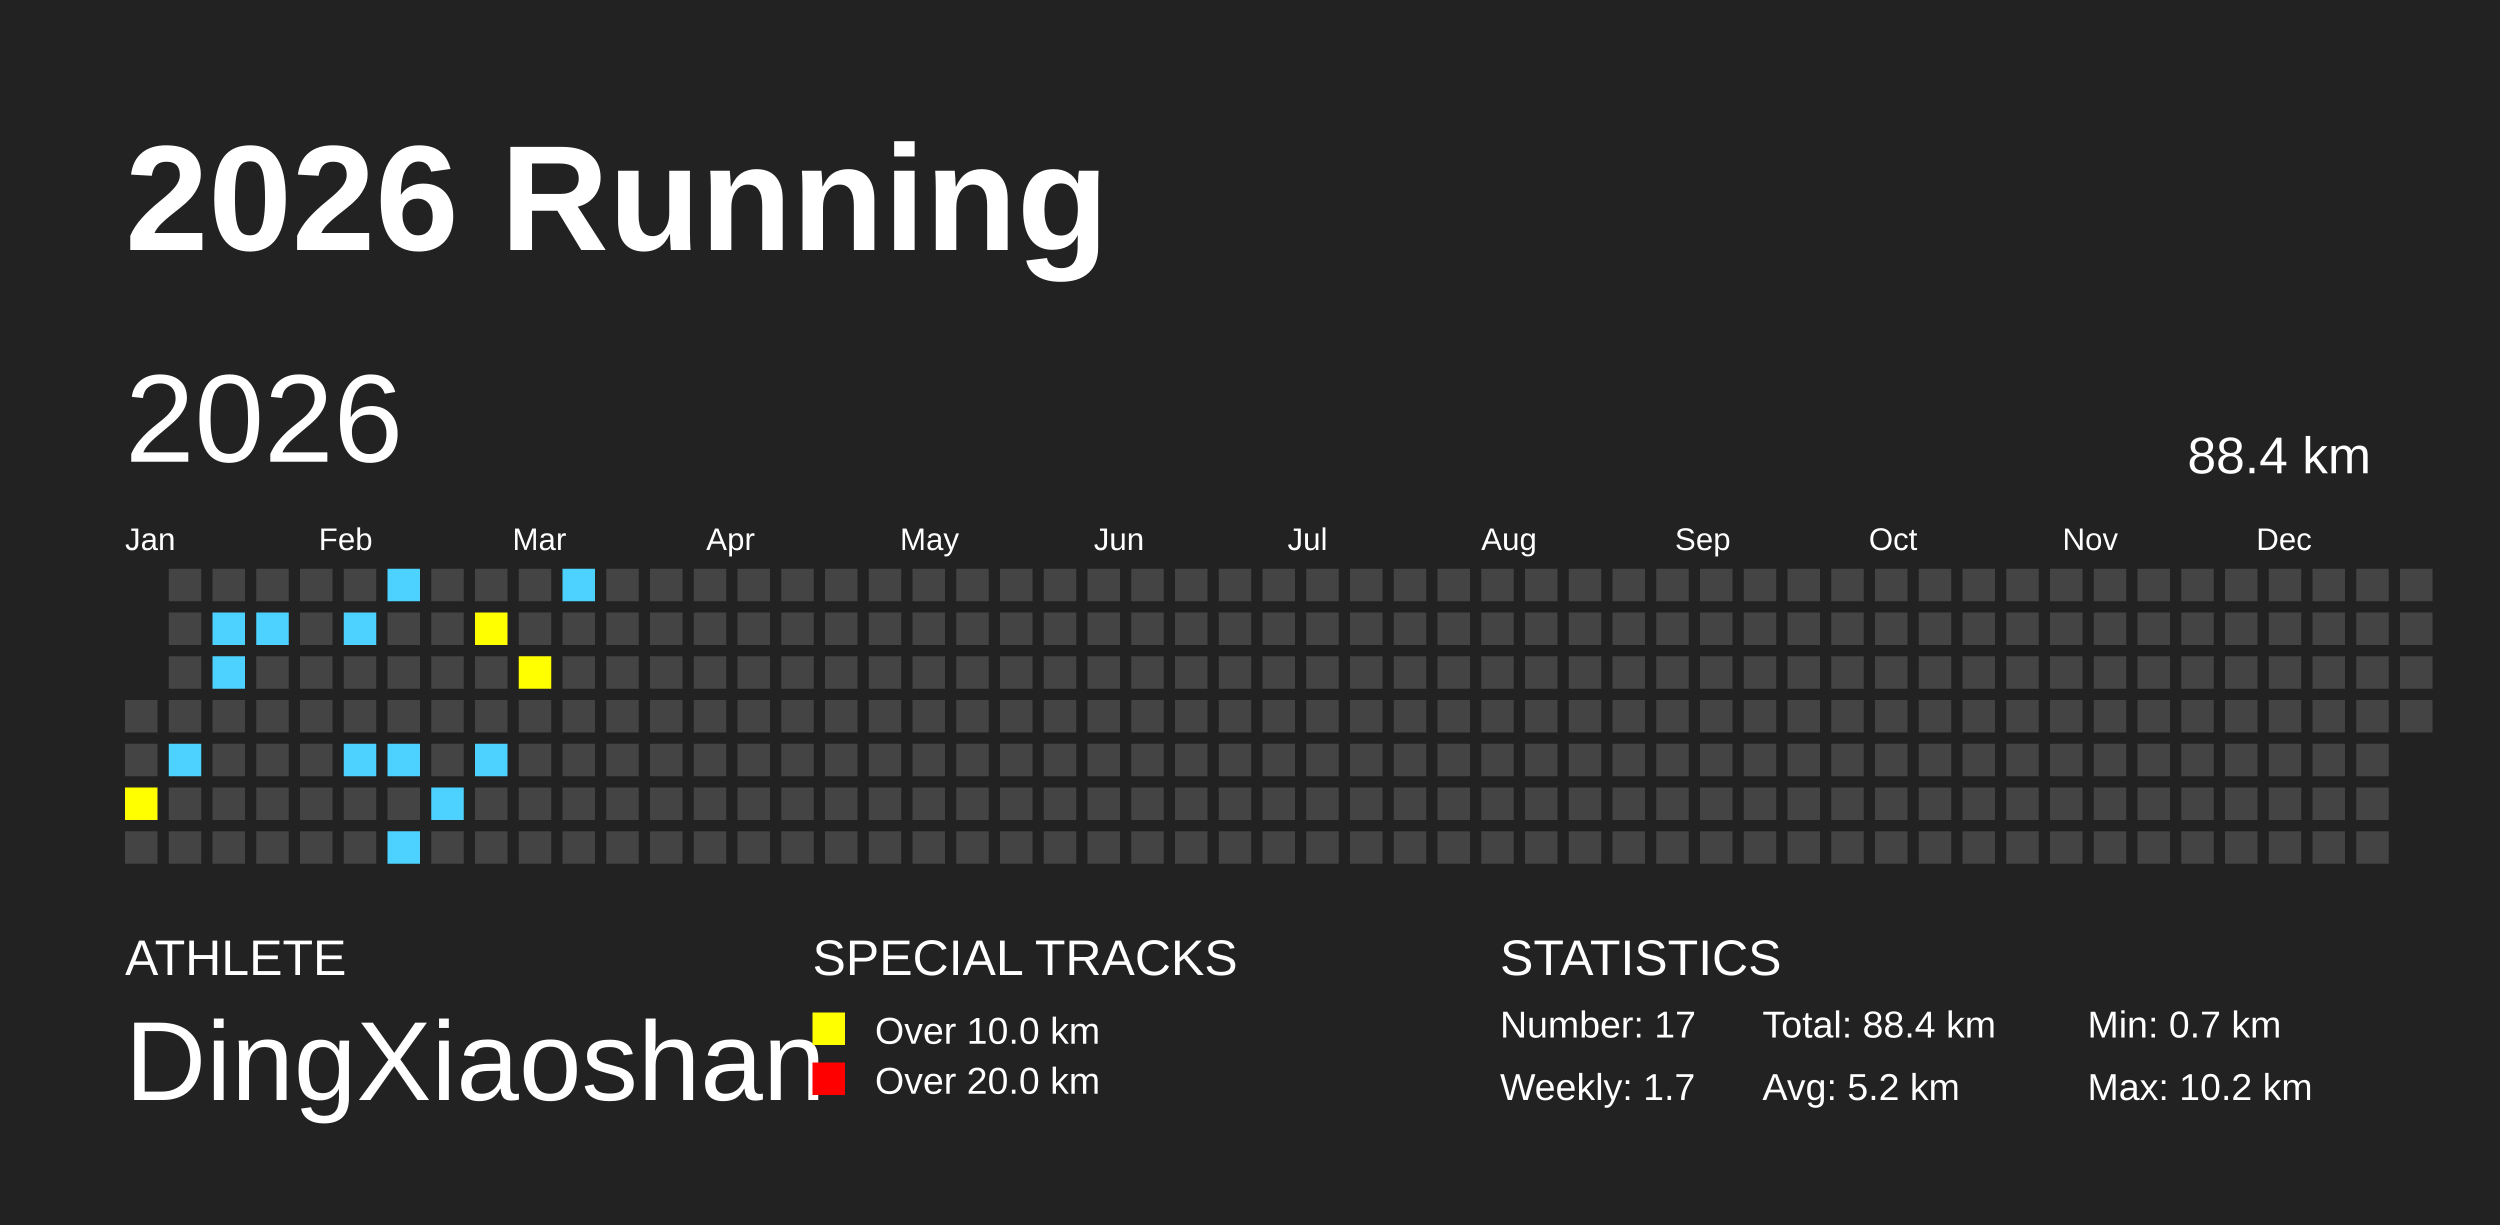
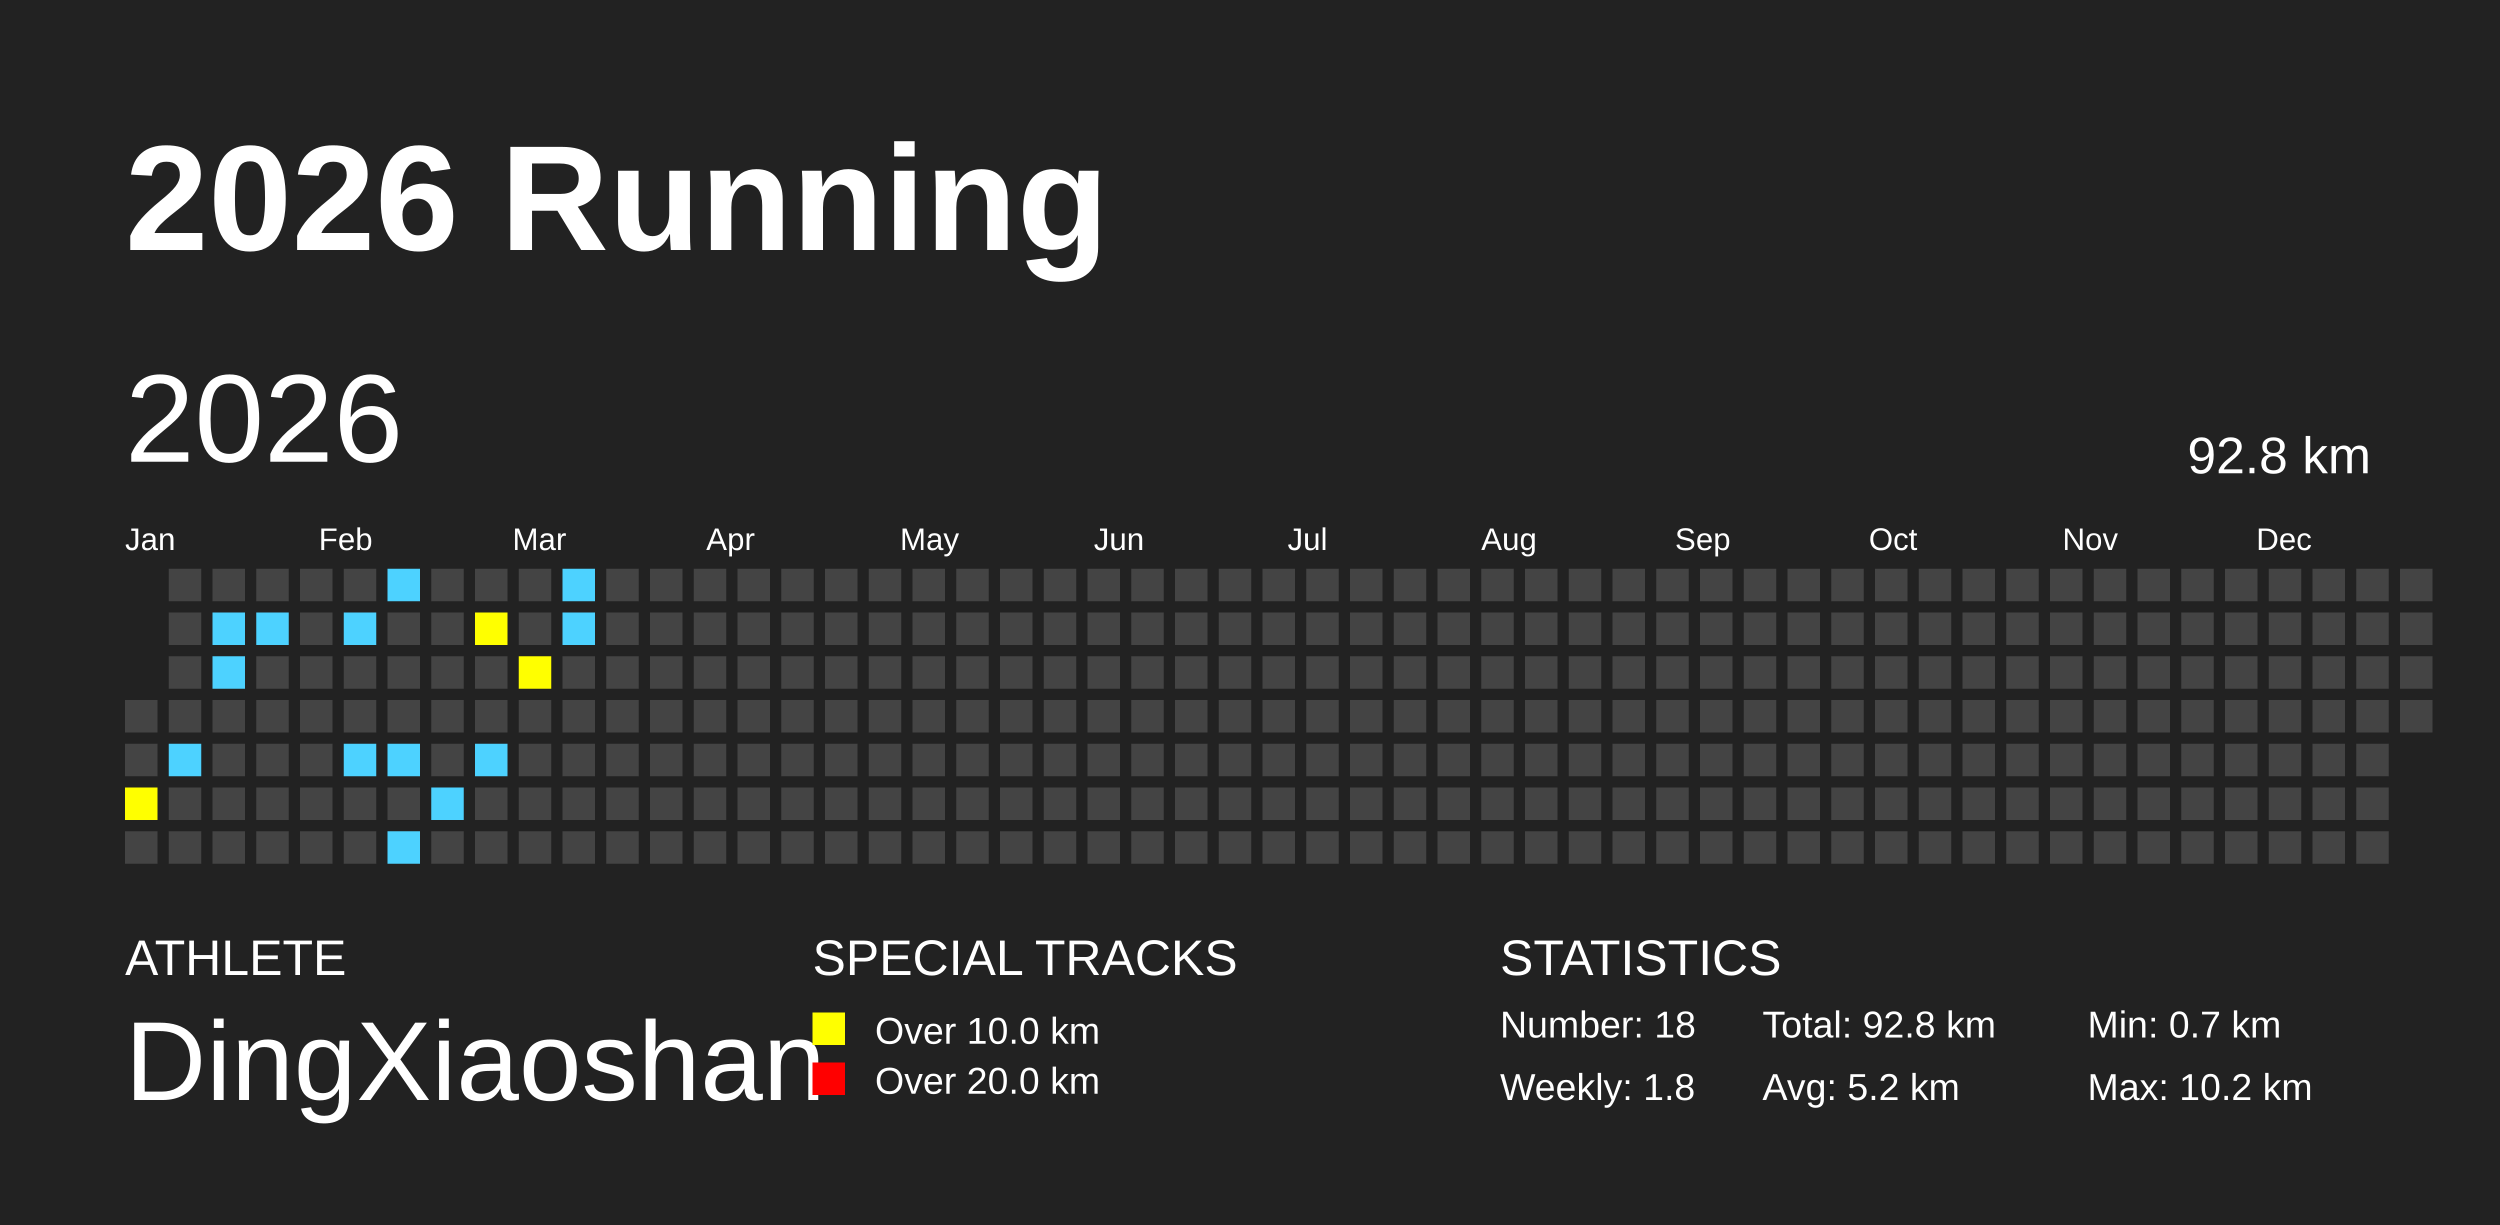
<svg xmlns="http://www.w3.org/2000/svg" baseProfile="full" height="98mm" version="1.1" viewBox="0,0,200,98" width="200mm">
  <defs />
  <rect fill="#222222" height="98" width="200" x="0" y="0" />
  <text fill="#FFFFFF" style="font-size:12px; font-family:Arial; font-weight:bold;" x="10" y="20">2026 Running</text>
  <text fill="#FFFFFF" style="font-size:4px; font-family:Arial" x="10" y="78">ATHLETE</text>
  <text fill="#FFFFFF" style="font-size:9px; font-family:Arial" x="10" y="88">DingXiaoshan</text>
  <text fill="#FFFFFF" style="font-size:4px; font-family:Arial" x="65" y="78">SPECIAL TRACKS</text>
  <rect fill="yellow" height="2.6" width="2.6" x="65" y="81" />
  <text fill="#FFFFFF" style="font-size:3px; font-family:Arial" x="70" y="83.5">Over 10.0 km</text>
  <rect fill="red" height="2.6" width="2.6" x="65" y="85" />
  <text fill="#FFFFFF" style="font-size:3px; font-family:Arial" x="70" y="87.5">Over 20.0 km</text>
  <text fill="#FFFFFF" style="font-size:4px; font-family:Arial" x="120" y="78">STATISTICS</text>
-   <text fill="#FFFFFF" style="font-size:3px; font-family:Arial" x="120" y="83">Number: 17</text>
-   <text fill="#FFFFFF" style="font-size:3px; font-family:Arial" x="120" y="88">Weekly: 1.7</text>
-   <text fill="#FFFFFF" style="font-size:3px; font-family:Arial" x="141" y="83">Total: 88.4 km</text>
+   <text fill="#FFFFFF" style="font-size:3px; font-family:Arial" x="120" y="83">Number: 18</text>
+   <text fill="#FFFFFF" style="font-size:3px; font-family:Arial" x="120" y="88">Weekly: 1.8</text>
+   <text fill="#FFFFFF" style="font-size:3px; font-family:Arial" x="141" y="83">Total: 92.8 km</text>
  <text fill="#FFFFFF" style="font-size:3px; font-family:Arial" x="141" y="88">Avg: 5.2 km</text>
  <text fill="#FFFFFF" style="font-size:3px; font-family:Arial" x="167" y="83">Min: 0.7 km</text>
  <text fill="#FFFFFF" style="font-size:3px; font-family:Arial" x="167" y="88">Max: 10.2 km</text>
  <text dominant-baseline="hanging" fill="#FFFFFF" style="font-size:10.0px; font-family:Arial;" x="10" y="30">2026</text>
-   <text dominant-baseline="hanging" fill="#FFFFFF" style="font-size:4.125px; font-family:Arial;" x="175" y="35">88.4 km</text>
+   <text dominant-baseline="hanging" fill="#FFFFFF" style="font-size:4.125px; font-family:Arial;" x="175" y="35">92.8 km</text>
  <text fill="#FFFFFF" style="font-size:2.5px; font-family:Arial" x="10.0" y="44">Jan</text>
  <text fill="#FFFFFF" style="font-size:2.5px; font-family:Arial" x="25.5" y="44">Feb</text>
  <text fill="#FFFFFF" style="font-size:2.5px; font-family:Arial" x="41.0" y="44">Mar</text>
  <text fill="#FFFFFF" style="font-size:2.5px; font-family:Arial" x="56.5" y="44">Apr</text>
  <text fill="#FFFFFF" style="font-size:2.5px; font-family:Arial" x="72.0" y="44">May</text>
  <text fill="#FFFFFF" style="font-size:2.5px; font-family:Arial" x="87.5" y="44">Jun</text>
  <text fill="#FFFFFF" style="font-size:2.5px; font-family:Arial" x="103.0" y="44">Jul</text>
  <text fill="#FFFFFF" style="font-size:2.5px; font-family:Arial" x="118.5" y="44">Aug</text>
  <text fill="#FFFFFF" style="font-size:2.5px; font-family:Arial" x="134.0" y="44">Sep</text>
  <text fill="#FFFFFF" style="font-size:2.5px; font-family:Arial" x="149.5" y="44">Oct</text>
  <text fill="#FFFFFF" style="font-size:2.5px; font-family:Arial" x="165.0" y="44">Nov</text>
  <text fill="#FFFFFF" style="font-size:2.5px; font-family:Arial" x="180.5" y="44">Dec</text>
  <rect fill="#444444" height="2.6" width="2.6" x="10.0" y="56.0" />
  <rect fill="#444444" height="2.6" width="2.6" x="10.0" y="59.5" />
  <rect fill="yellow" height="2.6" width="2.6" x="10.0" y="63.0" />
  <rect fill="#444444" height="2.6" width="2.6" x="10.0" y="66.5" />
  <rect fill="#444444" height="2.6" width="2.6" x="13.5" y="45.5" />
  <rect fill="#444444" height="2.6" width="2.6" x="13.5" y="49.0" />
  <rect fill="#444444" height="2.6" width="2.6" x="13.5" y="52.5" />
  <rect fill="#444444" height="2.6" width="2.6" x="13.5" y="56.0" />
  <rect fill="#4DD2FF" height="2.6" width="2.6" x="13.5" y="59.5" />
  <rect fill="#444444" height="2.6" width="2.6" x="13.5" y="63.0" />
  <rect fill="#444444" height="2.6" width="2.6" x="13.5" y="66.5" />
  <rect fill="#444444" height="2.6" width="2.6" x="17.0" y="45.5" />
  <rect fill="#4DD2FF" height="2.6" width="2.6" x="17.0" y="49.0" />
  <rect fill="#4DD2FF" height="2.6" width="2.6" x="17.0" y="52.5" />
  <rect fill="#444444" height="2.6" width="2.6" x="17.0" y="56.0" />
  <rect fill="#444444" height="2.6" width="2.6" x="17.0" y="59.5" />
  <rect fill="#444444" height="2.6" width="2.6" x="17.0" y="63.0" />
  <rect fill="#444444" height="2.6" width="2.6" x="17.0" y="66.5" />
  <rect fill="#444444" height="2.6" width="2.6" x="20.5" y="45.5" />
  <rect fill="#4DD2FF" height="2.6" width="2.6" x="20.5" y="49.0" />
  <rect fill="#444444" height="2.6" width="2.6" x="20.5" y="52.5" />
  <rect fill="#444444" height="2.6" width="2.6" x="20.5" y="56.0" />
  <rect fill="#444444" height="2.6" width="2.6" x="20.5" y="59.5" />
  <rect fill="#444444" height="2.6" width="2.6" x="20.5" y="63.0" />
  <rect fill="#444444" height="2.6" width="2.6" x="20.5" y="66.5" />
  <rect fill="#444444" height="2.6" width="2.6" x="24.0" y="45.5" />
  <rect fill="#444444" height="2.6" width="2.6" x="24.0" y="49.0" />
  <rect fill="#444444" height="2.6" width="2.6" x="24.0" y="52.5" />
  <rect fill="#444444" height="2.6" width="2.6" x="24.0" y="56.0" />
  <rect fill="#444444" height="2.6" width="2.6" x="24.0" y="59.5" />
  <rect fill="#444444" height="2.6" width="2.6" x="24.0" y="63.0" />
  <rect fill="#444444" height="2.6" width="2.6" x="24.0" y="66.5" />
  <rect fill="#444444" height="2.6" width="2.6" x="27.5" y="45.5" />
  <rect fill="#4DD2FF" height="2.6" width="2.6" x="27.5" y="49.0" />
  <rect fill="#444444" height="2.6" width="2.6" x="27.5" y="52.5" />
  <rect fill="#444444" height="2.6" width="2.6" x="27.5" y="56.0" />
  <rect fill="#4DD2FF" height="2.6" width="2.6" x="27.5" y="59.5" />
  <rect fill="#444444" height="2.6" width="2.6" x="27.5" y="63.0" />
  <rect fill="#444444" height="2.6" width="2.6" x="27.5" y="66.5" />
  <rect fill="#4DD2FF" height="2.6" width="2.6" x="31.0" y="45.5" />
  <rect fill="#444444" height="2.6" width="2.6" x="31.0" y="49.0" />
  <rect fill="#444444" height="2.6" width="2.6" x="31.0" y="52.5" />
  <rect fill="#444444" height="2.6" width="2.6" x="31.0" y="56.0" />
  <rect fill="#4DD2FF" height="2.6" width="2.6" x="31.0" y="59.5" />
  <rect fill="#444444" height="2.6" width="2.6" x="31.0" y="63.0" />
  <rect fill="#4DD2FF" height="2.6" width="2.6" x="31.0" y="66.5" />
  <rect fill="#444444" height="2.6" width="2.6" x="34.5" y="45.5" />
  <rect fill="#444444" height="2.6" width="2.6" x="34.5" y="49.0" />
  <rect fill="#444444" height="2.6" width="2.6" x="34.5" y="52.5" />
  <rect fill="#444444" height="2.6" width="2.6" x="34.5" y="56.0" />
  <rect fill="#444444" height="2.6" width="2.6" x="34.5" y="59.5" />
  <rect fill="#4DD2FF" height="2.6" width="2.6" x="34.5" y="63.0" />
  <rect fill="#444444" height="2.6" width="2.6" x="34.5" y="66.5" />
  <rect fill="#444444" height="2.6" width="2.6" x="38.0" y="45.5" />
  <rect fill="yellow" height="2.6" width="2.6" x="38.0" y="49.0" />
  <rect fill="#444444" height="2.6" width="2.6" x="38.0" y="52.5" />
  <rect fill="#444444" height="2.6" width="2.6" x="38.0" y="56.0" />
  <rect fill="#4DD2FF" height="2.6" width="2.6" x="38.0" y="59.5" />
  <rect fill="#444444" height="2.6" width="2.6" x="38.0" y="63.0" />
  <rect fill="#444444" height="2.6" width="2.6" x="38.0" y="66.5" />
  <rect fill="#444444" height="2.6" width="2.6" x="41.5" y="45.5" />
  <rect fill="#444444" height="2.6" width="2.6" x="41.5" y="49.0" />
  <rect fill="yellow" height="2.6" width="2.6" x="41.5" y="52.5" />
  <rect fill="#444444" height="2.6" width="2.6" x="41.5" y="56.0" />
  <rect fill="#444444" height="2.6" width="2.6" x="41.5" y="59.5" />
  <rect fill="#444444" height="2.6" width="2.6" x="41.5" y="63.0" />
  <rect fill="#444444" height="2.6" width="2.6" x="41.5" y="66.5" />
  <rect fill="#4DD2FF" height="2.6" width="2.6" x="45.0" y="45.5" />
-   <rect fill="#444444" height="2.6" width="2.6" x="45.0" y="49.0" />
+   <rect fill="#4DD2FF" height="2.6" width="2.6" x="45.0" y="49.0" />
  <rect fill="#444444" height="2.6" width="2.6" x="45.0" y="52.5" />
  <rect fill="#444444" height="2.6" width="2.6" x="45.0" y="56.0" />
  <rect fill="#444444" height="2.6" width="2.6" x="45.0" y="59.5" />
  <rect fill="#444444" height="2.6" width="2.6" x="45.0" y="63.0" />
  <rect fill="#444444" height="2.6" width="2.6" x="45.0" y="66.5" />
  <rect fill="#444444" height="2.6" width="2.6" x="48.5" y="45.5" />
  <rect fill="#444444" height="2.6" width="2.6" x="48.5" y="49.0" />
  <rect fill="#444444" height="2.6" width="2.6" x="48.5" y="52.5" />
  <rect fill="#444444" height="2.6" width="2.6" x="48.5" y="56.0" />
  <rect fill="#444444" height="2.6" width="2.6" x="48.5" y="59.5" />
  <rect fill="#444444" height="2.6" width="2.6" x="48.5" y="63.0" />
  <rect fill="#444444" height="2.6" width="2.6" x="48.5" y="66.5" />
  <rect fill="#444444" height="2.6" width="2.6" x="52.0" y="45.5" />
  <rect fill="#444444" height="2.6" width="2.6" x="52.0" y="49.0" />
  <rect fill="#444444" height="2.6" width="2.6" x="52.0" y="52.5" />
  <rect fill="#444444" height="2.6" width="2.6" x="52.0" y="56.0" />
  <rect fill="#444444" height="2.6" width="2.6" x="52.0" y="59.5" />
  <rect fill="#444444" height="2.6" width="2.6" x="52.0" y="63.0" />
  <rect fill="#444444" height="2.6" width="2.6" x="52.0" y="66.5" />
  <rect fill="#444444" height="2.6" width="2.6" x="55.5" y="45.5" />
  <rect fill="#444444" height="2.6" width="2.6" x="55.5" y="49.0" />
  <rect fill="#444444" height="2.6" width="2.6" x="55.5" y="52.5" />
  <rect fill="#444444" height="2.6" width="2.6" x="55.5" y="56.0" />
  <rect fill="#444444" height="2.6" width="2.6" x="55.5" y="59.5" />
  <rect fill="#444444" height="2.6" width="2.6" x="55.5" y="63.0" />
  <rect fill="#444444" height="2.6" width="2.6" x="55.5" y="66.5" />
  <rect fill="#444444" height="2.6" width="2.6" x="59.0" y="45.5" />
  <rect fill="#444444" height="2.6" width="2.6" x="59.0" y="49.0" />
  <rect fill="#444444" height="2.6" width="2.6" x="59.0" y="52.5" />
  <rect fill="#444444" height="2.6" width="2.6" x="59.0" y="56.0" />
  <rect fill="#444444" height="2.6" width="2.6" x="59.0" y="59.5" />
  <rect fill="#444444" height="2.6" width="2.6" x="59.0" y="63.0" />
  <rect fill="#444444" height="2.6" width="2.6" x="59.0" y="66.5" />
  <rect fill="#444444" height="2.6" width="2.6" x="62.5" y="45.5" />
  <rect fill="#444444" height="2.6" width="2.6" x="62.5" y="49.0" />
  <rect fill="#444444" height="2.6" width="2.6" x="62.5" y="52.5" />
  <rect fill="#444444" height="2.6" width="2.6" x="62.5" y="56.0" />
  <rect fill="#444444" height="2.6" width="2.6" x="62.5" y="59.5" />
  <rect fill="#444444" height="2.6" width="2.6" x="62.5" y="63.0" />
  <rect fill="#444444" height="2.6" width="2.6" x="62.5" y="66.5" />
  <rect fill="#444444" height="2.6" width="2.6" x="66.0" y="45.5" />
  <rect fill="#444444" height="2.6" width="2.6" x="66.0" y="49.0" />
  <rect fill="#444444" height="2.6" width="2.6" x="66.0" y="52.5" />
  <rect fill="#444444" height="2.6" width="2.6" x="66.0" y="56.0" />
  <rect fill="#444444" height="2.6" width="2.6" x="66.0" y="59.5" />
  <rect fill="#444444" height="2.6" width="2.6" x="66.0" y="63.0" />
  <rect fill="#444444" height="2.6" width="2.6" x="66.0" y="66.5" />
  <rect fill="#444444" height="2.6" width="2.6" x="69.5" y="45.5" />
  <rect fill="#444444" height="2.6" width="2.6" x="69.5" y="49.0" />
  <rect fill="#444444" height="2.6" width="2.6" x="69.5" y="52.5" />
  <rect fill="#444444" height="2.6" width="2.6" x="69.5" y="56.0" />
  <rect fill="#444444" height="2.6" width="2.6" x="69.5" y="59.5" />
  <rect fill="#444444" height="2.6" width="2.6" x="69.5" y="63.0" />
  <rect fill="#444444" height="2.6" width="2.6" x="69.5" y="66.5" />
  <rect fill="#444444" height="2.6" width="2.6" x="73.0" y="45.5" />
  <rect fill="#444444" height="2.6" width="2.6" x="73.0" y="49.0" />
  <rect fill="#444444" height="2.6" width="2.6" x="73.0" y="52.5" />
  <rect fill="#444444" height="2.6" width="2.6" x="73.0" y="56.0" />
  <rect fill="#444444" height="2.6" width="2.6" x="73.0" y="59.5" />
  <rect fill="#444444" height="2.6" width="2.6" x="73.0" y="63.0" />
  <rect fill="#444444" height="2.6" width="2.6" x="73.0" y="66.5" />
  <rect fill="#444444" height="2.6" width="2.6" x="76.5" y="45.5" />
  <rect fill="#444444" height="2.6" width="2.6" x="76.5" y="49.0" />
  <rect fill="#444444" height="2.6" width="2.6" x="76.5" y="52.5" />
  <rect fill="#444444" height="2.6" width="2.6" x="76.5" y="56.0" />
  <rect fill="#444444" height="2.6" width="2.6" x="76.5" y="59.5" />
  <rect fill="#444444" height="2.6" width="2.6" x="76.5" y="63.0" />
  <rect fill="#444444" height="2.6" width="2.6" x="76.5" y="66.5" />
  <rect fill="#444444" height="2.6" width="2.6" x="80.0" y="45.5" />
  <rect fill="#444444" height="2.6" width="2.6" x="80.0" y="49.0" />
  <rect fill="#444444" height="2.6" width="2.6" x="80.0" y="52.5" />
  <rect fill="#444444" height="2.6" width="2.6" x="80.0" y="56.0" />
  <rect fill="#444444" height="2.6" width="2.6" x="80.0" y="59.5" />
  <rect fill="#444444" height="2.6" width="2.6" x="80.0" y="63.0" />
  <rect fill="#444444" height="2.6" width="2.6" x="80.0" y="66.5" />
  <rect fill="#444444" height="2.6" width="2.6" x="83.5" y="45.5" />
  <rect fill="#444444" height="2.6" width="2.6" x="83.5" y="49.0" />
  <rect fill="#444444" height="2.6" width="2.6" x="83.5" y="52.5" />
  <rect fill="#444444" height="2.6" width="2.6" x="83.5" y="56.0" />
  <rect fill="#444444" height="2.6" width="2.6" x="83.5" y="59.5" />
  <rect fill="#444444" height="2.6" width="2.6" x="83.5" y="63.0" />
  <rect fill="#444444" height="2.6" width="2.6" x="83.5" y="66.5" />
  <rect fill="#444444" height="2.6" width="2.6" x="87.0" y="45.5" />
  <rect fill="#444444" height="2.6" width="2.6" x="87.0" y="49.0" />
  <rect fill="#444444" height="2.6" width="2.6" x="87.0" y="52.5" />
  <rect fill="#444444" height="2.6" width="2.6" x="87.0" y="56.0" />
  <rect fill="#444444" height="2.6" width="2.6" x="87.0" y="59.5" />
  <rect fill="#444444" height="2.6" width="2.6" x="87.0" y="63.0" />
  <rect fill="#444444" height="2.6" width="2.6" x="87.0" y="66.5" />
  <rect fill="#444444" height="2.6" width="2.6" x="90.5" y="45.5" />
  <rect fill="#444444" height="2.6" width="2.6" x="90.5" y="49.0" />
  <rect fill="#444444" height="2.6" width="2.6" x="90.5" y="52.5" />
  <rect fill="#444444" height="2.6" width="2.6" x="90.5" y="56.0" />
  <rect fill="#444444" height="2.6" width="2.6" x="90.5" y="59.5" />
  <rect fill="#444444" height="2.6" width="2.6" x="90.5" y="63.0" />
  <rect fill="#444444" height="2.6" width="2.6" x="90.5" y="66.5" />
  <rect fill="#444444" height="2.6" width="2.6" x="94.0" y="45.5" />
  <rect fill="#444444" height="2.6" width="2.6" x="94.0" y="49.0" />
  <rect fill="#444444" height="2.6" width="2.6" x="94.0" y="52.5" />
  <rect fill="#444444" height="2.6" width="2.6" x="94.0" y="56.0" />
  <rect fill="#444444" height="2.6" width="2.6" x="94.0" y="59.5" />
  <rect fill="#444444" height="2.6" width="2.6" x="94.0" y="63.0" />
  <rect fill="#444444" height="2.6" width="2.6" x="94.0" y="66.5" />
  <rect fill="#444444" height="2.6" width="2.6" x="97.5" y="45.5" />
  <rect fill="#444444" height="2.6" width="2.6" x="97.5" y="49.0" />
  <rect fill="#444444" height="2.6" width="2.6" x="97.5" y="52.5" />
  <rect fill="#444444" height="2.6" width="2.6" x="97.5" y="56.0" />
  <rect fill="#444444" height="2.6" width="2.6" x="97.5" y="59.5" />
  <rect fill="#444444" height="2.6" width="2.6" x="97.5" y="63.0" />
  <rect fill="#444444" height="2.6" width="2.6" x="97.5" y="66.5" />
  <rect fill="#444444" height="2.6" width="2.6" x="101.0" y="45.5" />
  <rect fill="#444444" height="2.6" width="2.6" x="101.0" y="49.0" />
  <rect fill="#444444" height="2.6" width="2.6" x="101.0" y="52.5" />
  <rect fill="#444444" height="2.6" width="2.6" x="101.0" y="56.0" />
  <rect fill="#444444" height="2.6" width="2.6" x="101.0" y="59.5" />
  <rect fill="#444444" height="2.6" width="2.6" x="101.0" y="63.0" />
  <rect fill="#444444" height="2.6" width="2.6" x="101.0" y="66.5" />
  <rect fill="#444444" height="2.6" width="2.6" x="104.5" y="45.5" />
  <rect fill="#444444" height="2.6" width="2.6" x="104.5" y="49.0" />
  <rect fill="#444444" height="2.6" width="2.6" x="104.5" y="52.5" />
  <rect fill="#444444" height="2.6" width="2.6" x="104.5" y="56.0" />
  <rect fill="#444444" height="2.6" width="2.6" x="104.5" y="59.5" />
  <rect fill="#444444" height="2.6" width="2.6" x="104.5" y="63.0" />
  <rect fill="#444444" height="2.6" width="2.6" x="104.5" y="66.5" />
  <rect fill="#444444" height="2.6" width="2.6" x="108.0" y="45.5" />
  <rect fill="#444444" height="2.6" width="2.6" x="108.0" y="49.0" />
  <rect fill="#444444" height="2.6" width="2.6" x="108.0" y="52.5" />
  <rect fill="#444444" height="2.6" width="2.6" x="108.0" y="56.0" />
  <rect fill="#444444" height="2.6" width="2.6" x="108.0" y="59.5" />
  <rect fill="#444444" height="2.6" width="2.6" x="108.0" y="63.0" />
  <rect fill="#444444" height="2.6" width="2.6" x="108.0" y="66.5" />
  <rect fill="#444444" height="2.6" width="2.6" x="111.5" y="45.5" />
  <rect fill="#444444" height="2.6" width="2.6" x="111.5" y="49.0" />
  <rect fill="#444444" height="2.6" width="2.6" x="111.5" y="52.5" />
  <rect fill="#444444" height="2.6" width="2.6" x="111.5" y="56.0" />
  <rect fill="#444444" height="2.6" width="2.6" x="111.5" y="59.5" />
  <rect fill="#444444" height="2.6" width="2.6" x="111.5" y="63.0" />
  <rect fill="#444444" height="2.6" width="2.6" x="111.5" y="66.5" />
  <rect fill="#444444" height="2.6" width="2.6" x="115.0" y="45.5" />
  <rect fill="#444444" height="2.6" width="2.6" x="115.0" y="49.0" />
  <rect fill="#444444" height="2.6" width="2.6" x="115.0" y="52.5" />
  <rect fill="#444444" height="2.6" width="2.6" x="115.0" y="56.0" />
  <rect fill="#444444" height="2.6" width="2.6" x="115.0" y="59.5" />
  <rect fill="#444444" height="2.6" width="2.6" x="115.0" y="63.0" />
  <rect fill="#444444" height="2.6" width="2.6" x="115.0" y="66.5" />
  <rect fill="#444444" height="2.6" width="2.6" x="118.5" y="45.5" />
  <rect fill="#444444" height="2.6" width="2.6" x="118.5" y="49.0" />
  <rect fill="#444444" height="2.6" width="2.6" x="118.5" y="52.5" />
  <rect fill="#444444" height="2.6" width="2.6" x="118.5" y="56.0" />
  <rect fill="#444444" height="2.6" width="2.6" x="118.5" y="59.5" />
  <rect fill="#444444" height="2.6" width="2.6" x="118.5" y="63.0" />
  <rect fill="#444444" height="2.6" width="2.6" x="118.5" y="66.5" />
  <rect fill="#444444" height="2.6" width="2.6" x="122.0" y="45.5" />
  <rect fill="#444444" height="2.6" width="2.6" x="122.0" y="49.0" />
  <rect fill="#444444" height="2.6" width="2.6" x="122.0" y="52.5" />
  <rect fill="#444444" height="2.6" width="2.6" x="122.0" y="56.0" />
  <rect fill="#444444" height="2.6" width="2.6" x="122.0" y="59.5" />
  <rect fill="#444444" height="2.6" width="2.6" x="122.0" y="63.0" />
  <rect fill="#444444" height="2.6" width="2.6" x="122.0" y="66.5" />
  <rect fill="#444444" height="2.6" width="2.6" x="125.5" y="45.5" />
  <rect fill="#444444" height="2.6" width="2.6" x="125.5" y="49.0" />
  <rect fill="#444444" height="2.6" width="2.6" x="125.5" y="52.5" />
  <rect fill="#444444" height="2.6" width="2.6" x="125.5" y="56.0" />
  <rect fill="#444444" height="2.6" width="2.6" x="125.5" y="59.5" />
  <rect fill="#444444" height="2.6" width="2.6" x="125.5" y="63.0" />
  <rect fill="#444444" height="2.6" width="2.6" x="125.5" y="66.5" />
  <rect fill="#444444" height="2.6" width="2.6" x="129.0" y="45.5" />
  <rect fill="#444444" height="2.6" width="2.6" x="129.0" y="49.0" />
  <rect fill="#444444" height="2.6" width="2.6" x="129.0" y="52.5" />
  <rect fill="#444444" height="2.6" width="2.6" x="129.0" y="56.0" />
  <rect fill="#444444" height="2.6" width="2.6" x="129.0" y="59.5" />
  <rect fill="#444444" height="2.6" width="2.6" x="129.0" y="63.0" />
  <rect fill="#444444" height="2.6" width="2.6" x="129.0" y="66.5" />
  <rect fill="#444444" height="2.6" width="2.6" x="132.5" y="45.5" />
  <rect fill="#444444" height="2.6" width="2.6" x="132.5" y="49.0" />
  <rect fill="#444444" height="2.6" width="2.6" x="132.5" y="52.5" />
  <rect fill="#444444" height="2.6" width="2.6" x="132.5" y="56.0" />
  <rect fill="#444444" height="2.6" width="2.6" x="132.5" y="59.5" />
  <rect fill="#444444" height="2.6" width="2.6" x="132.5" y="63.0" />
  <rect fill="#444444" height="2.6" width="2.6" x="132.5" y="66.5" />
  <rect fill="#444444" height="2.6" width="2.6" x="136.0" y="45.5" />
  <rect fill="#444444" height="2.6" width="2.6" x="136.0" y="49.0" />
  <rect fill="#444444" height="2.6" width="2.6" x="136.0" y="52.5" />
  <rect fill="#444444" height="2.6" width="2.6" x="136.0" y="56.0" />
  <rect fill="#444444" height="2.6" width="2.6" x="136.0" y="59.5" />
  <rect fill="#444444" height="2.6" width="2.6" x="136.0" y="63.0" />
  <rect fill="#444444" height="2.6" width="2.6" x="136.0" y="66.5" />
  <rect fill="#444444" height="2.6" width="2.6" x="139.5" y="45.5" />
  <rect fill="#444444" height="2.6" width="2.6" x="139.5" y="49.0" />
  <rect fill="#444444" height="2.6" width="2.6" x="139.5" y="52.5" />
  <rect fill="#444444" height="2.6" width="2.6" x="139.5" y="56.0" />
  <rect fill="#444444" height="2.6" width="2.6" x="139.5" y="59.5" />
  <rect fill="#444444" height="2.6" width="2.6" x="139.5" y="63.0" />
  <rect fill="#444444" height="2.6" width="2.6" x="139.5" y="66.5" />
  <rect fill="#444444" height="2.6" width="2.6" x="143.0" y="45.5" />
  <rect fill="#444444" height="2.6" width="2.6" x="143.0" y="49.0" />
  <rect fill="#444444" height="2.6" width="2.6" x="143.0" y="52.5" />
  <rect fill="#444444" height="2.6" width="2.6" x="143.0" y="56.0" />
  <rect fill="#444444" height="2.6" width="2.6" x="143.0" y="59.5" />
  <rect fill="#444444" height="2.6" width="2.6" x="143.0" y="63.0" />
  <rect fill="#444444" height="2.6" width="2.6" x="143.0" y="66.5" />
  <rect fill="#444444" height="2.6" width="2.6" x="146.5" y="45.5" />
  <rect fill="#444444" height="2.6" width="2.6" x="146.5" y="49.0" />
  <rect fill="#444444" height="2.6" width="2.6" x="146.5" y="52.5" />
  <rect fill="#444444" height="2.6" width="2.6" x="146.5" y="56.0" />
  <rect fill="#444444" height="2.6" width="2.6" x="146.5" y="59.5" />
  <rect fill="#444444" height="2.6" width="2.6" x="146.5" y="63.0" />
  <rect fill="#444444" height="2.6" width="2.6" x="146.5" y="66.5" />
  <rect fill="#444444" height="2.6" width="2.6" x="150.0" y="45.5" />
  <rect fill="#444444" height="2.6" width="2.6" x="150.0" y="49.0" />
  <rect fill="#444444" height="2.6" width="2.6" x="150.0" y="52.5" />
  <rect fill="#444444" height="2.6" width="2.6" x="150.0" y="56.0" />
  <rect fill="#444444" height="2.6" width="2.6" x="150.0" y="59.5" />
  <rect fill="#444444" height="2.6" width="2.6" x="150.0" y="63.0" />
  <rect fill="#444444" height="2.6" width="2.6" x="150.0" y="66.5" />
  <rect fill="#444444" height="2.6" width="2.6" x="153.5" y="45.5" />
  <rect fill="#444444" height="2.6" width="2.6" x="153.5" y="49.0" />
  <rect fill="#444444" height="2.6" width="2.6" x="153.5" y="52.5" />
  <rect fill="#444444" height="2.6" width="2.6" x="153.5" y="56.0" />
  <rect fill="#444444" height="2.6" width="2.6" x="153.5" y="59.5" />
  <rect fill="#444444" height="2.6" width="2.6" x="153.5" y="63.0" />
  <rect fill="#444444" height="2.6" width="2.6" x="153.5" y="66.5" />
  <rect fill="#444444" height="2.6" width="2.6" x="157.0" y="45.5" />
  <rect fill="#444444" height="2.6" width="2.6" x="157.0" y="49.0" />
  <rect fill="#444444" height="2.6" width="2.6" x="157.0" y="52.5" />
  <rect fill="#444444" height="2.6" width="2.6" x="157.0" y="56.0" />
  <rect fill="#444444" height="2.6" width="2.6" x="157.0" y="59.5" />
  <rect fill="#444444" height="2.6" width="2.6" x="157.0" y="63.0" />
  <rect fill="#444444" height="2.6" width="2.6" x="157.0" y="66.5" />
  <rect fill="#444444" height="2.6" width="2.6" x="160.5" y="45.5" />
  <rect fill="#444444" height="2.6" width="2.6" x="160.5" y="49.0" />
  <rect fill="#444444" height="2.6" width="2.6" x="160.5" y="52.5" />
  <rect fill="#444444" height="2.6" width="2.6" x="160.5" y="56.0" />
  <rect fill="#444444" height="2.6" width="2.6" x="160.5" y="59.5" />
  <rect fill="#444444" height="2.6" width="2.6" x="160.5" y="63.0" />
  <rect fill="#444444" height="2.6" width="2.6" x="160.5" y="66.5" />
  <rect fill="#444444" height="2.6" width="2.6" x="164.0" y="45.5" />
  <rect fill="#444444" height="2.6" width="2.6" x="164.0" y="49.0" />
  <rect fill="#444444" height="2.6" width="2.6" x="164.0" y="52.5" />
  <rect fill="#444444" height="2.6" width="2.6" x="164.0" y="56.0" />
  <rect fill="#444444" height="2.6" width="2.6" x="164.0" y="59.5" />
  <rect fill="#444444" height="2.6" width="2.6" x="164.0" y="63.0" />
  <rect fill="#444444" height="2.6" width="2.6" x="164.0" y="66.5" />
  <rect fill="#444444" height="2.6" width="2.6" x="167.5" y="45.5" />
  <rect fill="#444444" height="2.6" width="2.6" x="167.5" y="49.0" />
  <rect fill="#444444" height="2.6" width="2.6" x="167.5" y="52.5" />
  <rect fill="#444444" height="2.6" width="2.6" x="167.5" y="56.0" />
  <rect fill="#444444" height="2.6" width="2.6" x="167.5" y="59.5" />
  <rect fill="#444444" height="2.6" width="2.6" x="167.5" y="63.0" />
  <rect fill="#444444" height="2.6" width="2.6" x="167.5" y="66.5" />
  <rect fill="#444444" height="2.6" width="2.6" x="171.0" y="45.5" />
  <rect fill="#444444" height="2.6" width="2.6" x="171.0" y="49.0" />
  <rect fill="#444444" height="2.6" width="2.6" x="171.0" y="52.5" />
  <rect fill="#444444" height="2.6" width="2.6" x="171.0" y="56.0" />
  <rect fill="#444444" height="2.6" width="2.6" x="171.0" y="59.5" />
  <rect fill="#444444" height="2.6" width="2.6" x="171.0" y="63.0" />
  <rect fill="#444444" height="2.6" width="2.6" x="171.0" y="66.5" />
  <rect fill="#444444" height="2.6" width="2.6" x="174.5" y="45.5" />
  <rect fill="#444444" height="2.6" width="2.6" x="174.5" y="49.0" />
  <rect fill="#444444" height="2.6" width="2.6" x="174.5" y="52.5" />
  <rect fill="#444444" height="2.6" width="2.6" x="174.5" y="56.0" />
  <rect fill="#444444" height="2.6" width="2.6" x="174.5" y="59.5" />
  <rect fill="#444444" height="2.6" width="2.6" x="174.5" y="63.0" />
  <rect fill="#444444" height="2.6" width="2.6" x="174.5" y="66.5" />
  <rect fill="#444444" height="2.6" width="2.6" x="178.0" y="45.5" />
  <rect fill="#444444" height="2.6" width="2.6" x="178.0" y="49.0" />
  <rect fill="#444444" height="2.6" width="2.6" x="178.0" y="52.5" />
  <rect fill="#444444" height="2.6" width="2.6" x="178.0" y="56.0" />
  <rect fill="#444444" height="2.6" width="2.6" x="178.0" y="59.5" />
  <rect fill="#444444" height="2.6" width="2.6" x="178.0" y="63.0" />
  <rect fill="#444444" height="2.6" width="2.6" x="178.0" y="66.5" />
  <rect fill="#444444" height="2.6" width="2.6" x="181.5" y="45.5" />
  <rect fill="#444444" height="2.6" width="2.6" x="181.5" y="49.0" />
  <rect fill="#444444" height="2.6" width="2.6" x="181.5" y="52.5" />
  <rect fill="#444444" height="2.6" width="2.6" x="181.5" y="56.0" />
  <rect fill="#444444" height="2.6" width="2.6" x="181.5" y="59.5" />
  <rect fill="#444444" height="2.6" width="2.6" x="181.5" y="63.0" />
  <rect fill="#444444" height="2.6" width="2.6" x="181.5" y="66.5" />
  <rect fill="#444444" height="2.6" width="2.6" x="185.0" y="45.5" />
  <rect fill="#444444" height="2.6" width="2.6" x="185.0" y="49.0" />
  <rect fill="#444444" height="2.6" width="2.6" x="185.0" y="52.5" />
  <rect fill="#444444" height="2.6" width="2.6" x="185.0" y="56.0" />
  <rect fill="#444444" height="2.6" width="2.6" x="185.0" y="59.5" />
  <rect fill="#444444" height="2.6" width="2.6" x="185.0" y="63.0" />
  <rect fill="#444444" height="2.6" width="2.6" x="185.0" y="66.5" />
  <rect fill="#444444" height="2.6" width="2.6" x="188.5" y="45.5" />
  <rect fill="#444444" height="2.6" width="2.6" x="188.5" y="49.0" />
  <rect fill="#444444" height="2.6" width="2.6" x="188.5" y="52.5" />
  <rect fill="#444444" height="2.6" width="2.6" x="188.5" y="56.0" />
  <rect fill="#444444" height="2.6" width="2.6" x="188.5" y="59.5" />
  <rect fill="#444444" height="2.6" width="2.6" x="188.5" y="63.0" />
  <rect fill="#444444" height="2.6" width="2.6" x="188.5" y="66.5" />
  <rect fill="#444444" height="2.6" width="2.6" x="192.0" y="45.5" />
  <rect fill="#444444" height="2.6" width="2.6" x="192.0" y="49.0" />
  <rect fill="#444444" height="2.6" width="2.6" x="192.0" y="52.5" />
  <rect fill="#444444" height="2.6" width="2.6" x="192.0" y="56.0" />
</svg>
